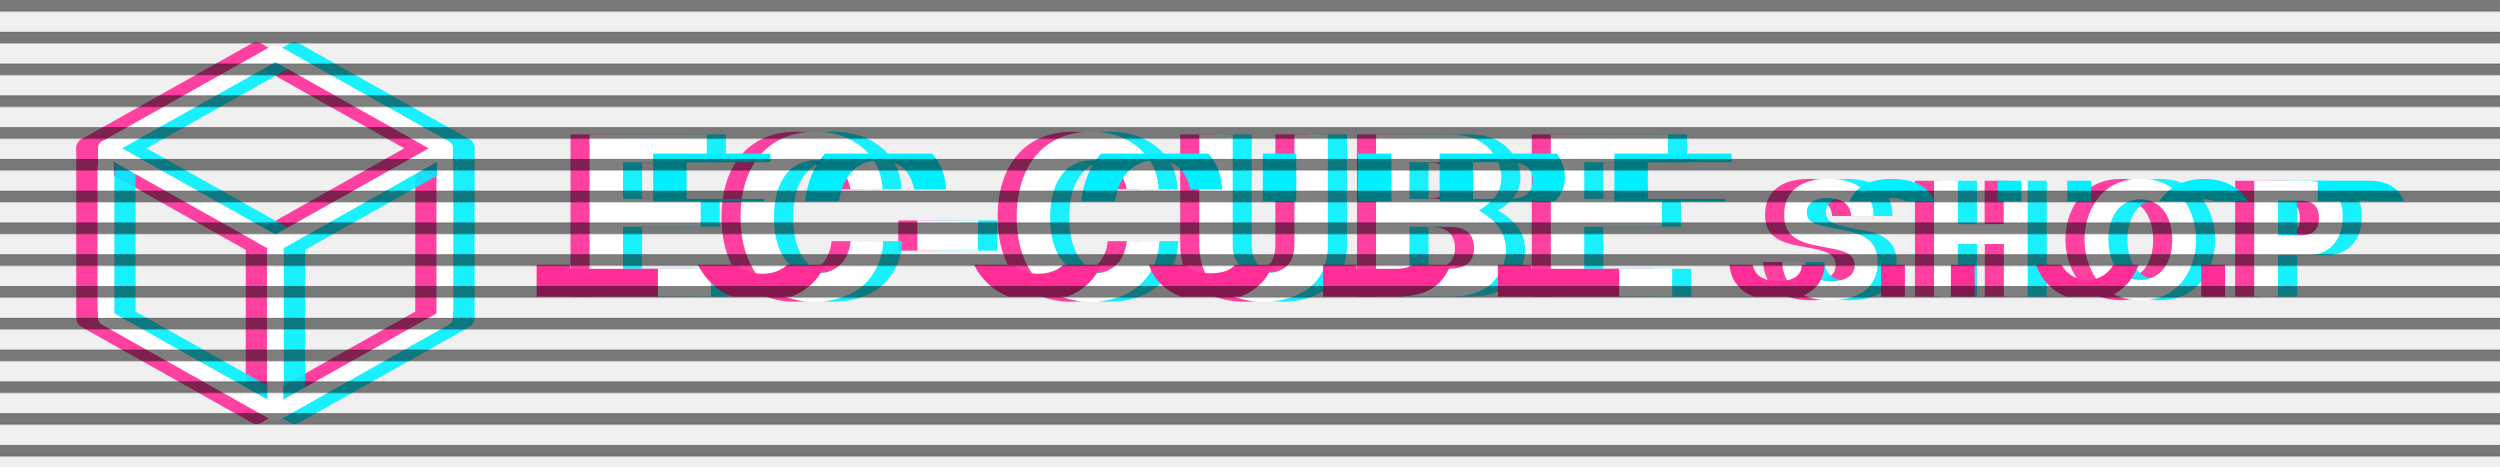
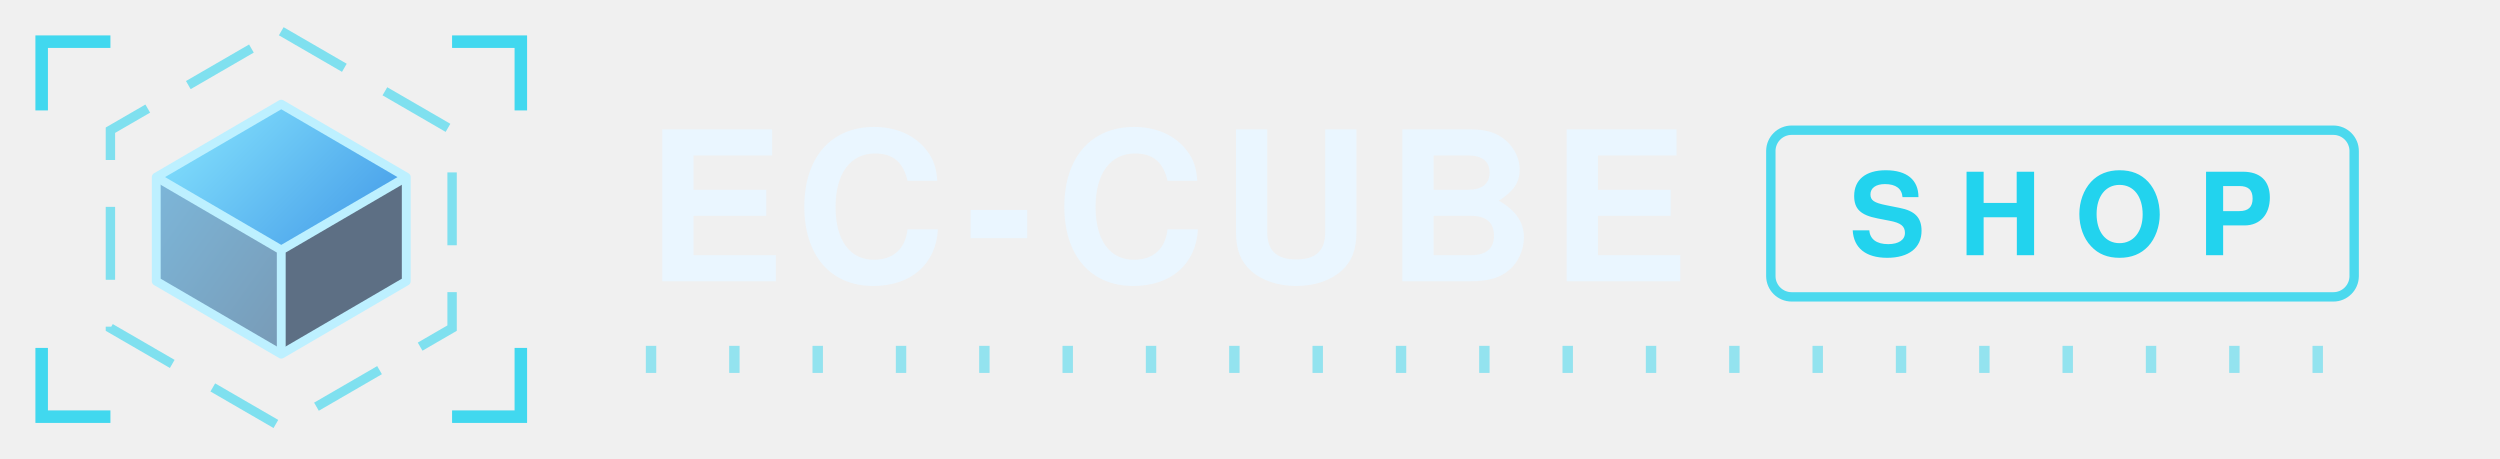
- <svg xmlns="http://www.w3.org/2000/svg" viewBox="0 0 236 44" width="236" height="44" role="img" aria-label="EC-CUBE SHOP">
+ <svg xmlns="http://www.w3.org/2000/svg" viewBox="0 0 240 44" width="240" height="44" role="img" aria-label="EC-CUBE SHOP">
  <defs>
-     <pattern id="b-scan" width="4" height="3" patternUnits="userSpaceOnUse">
-       <rect width="4" height="1.1" fill="#000000" opacity=".5" />
-     </pattern>
-     <clipPath id="b-slice">
-       <rect x="0" y="14.5" width="236" height="4.5" />
-     </clipPath>
-     <clipPath id="b-slice2">
-       <rect x="0" y="25" width="236" height="3" />
-     </clipPath>
+     <linearGradient id="f-face" x1="15" y1="10" x2="39" y2="34" gradientUnits="userSpaceOnUse">
+       <stop offset="0" stop-color="#8AE9FF" />
+       <stop offset="1" stop-color="#2B7FE0" />
+     </linearGradient>
+     <linearGradient id="f-face2" x1="15" y1="17" x2="39" y2="34" gradientUnits="userSpaceOnUse">
+       <stop offset="0" stop-color="#1E88C7" stop-opacity=".55" />
+       <stop offset="1" stop-color="#123A66" stop-opacity=".55" />
+     </linearGradient>
  </defs>
-   <g id="b-art">
-     <g fill="none" stroke-width="2" stroke-linejoin="round" stroke-linecap="round">
-       <g stroke="#FF2E97" transform="translate(-1.8 0)" opacity=".9">
-         <polygon points="26,5 42,14 42,30 26,39 10,30 10,14" />
-         <path d="M10 14 L26 23 L42 14 M26 23 L26 39" />
-       </g>
-       <g stroke="#00F0FF" transform="translate(1.8 0)" opacity=".9">
-         <polygon points="26,5 42,14 42,30 26,39 10,30 10,14" />
-         <path d="M10 14 L26 23 L42 14 M26 23 L26 39" />
-       </g>
-       <g stroke="#FFFFFF" stroke-width="1.5">
-         <polygon points="26,5 42,14 42,30 26,39 10,30 10,14" />
-         <path d="M10 14 L26 23 L42 14 M26 23 L26 39" />
-       </g>
-     </g>
-     <g font-family="'Segoe UI', 'Helvetica Neue', Helvetica, Arial, sans-serif" font-size="21" font-weight="800" letter-spacing="1.4">
-       <text x="54" y="28" fill="#FF2E97" opacity=".9" transform="translate(-1.8 0)">EC-CUBE<tspan dx="9" font-size="15" font-weight="700" letter-spacing="3.8">SHOP</tspan>
-       </text>
-       <text x="54" y="28" fill="#00F0FF" opacity=".9" transform="translate(1.8 0)">EC-CUBE<tspan dx="9" font-size="15" font-weight="700" letter-spacing="3.8">SHOP</tspan>
-       </text>
-       <text x="54" y="28" fill="#FFFFFF">EC-CUBE<tspan dx="9" font-size="15" font-weight="700" letter-spacing="3.8">SHOP</tspan>
-       </text>
-       <g clip-path="url(#b-slice)">
-         <text x="54" y="28" fill="#00F0FF" transform="translate(6 0)">EC-CUBE<tspan dx="9" font-size="15" font-weight="700" letter-spacing="3.8">SHOP</tspan>
-         </text>
-       </g>
-       <g clip-path="url(#b-slice2)">
-         <text x="54" y="28" fill="#FF2E97" transform="translate(-5 0)">EC-CUBE<tspan dx="9" font-size="15" font-weight="700" letter-spacing="3.8">SHOP</tspan>
-         </text>
-       </g>
+   <g stroke="#22D3EE" fill="none">
+     <polygon points="27,3 43.4,12.5 43.4,31.5 27,41 10.6,31.5 10.6,12.5" stroke-width=".9" stroke-dasharray="7 4.5" opacity=".55" />
+     <g stroke-width="1.2" stroke-linecap="square" opacity=".85">
+       <path d="M4 10 V4 H10" />
+       <path d="M50 10 V4 H44" />
+       <path d="M4 34 V40 H10" />
+       <path d="M50 34 V40 H44" />
    </g>
  </g>
-   <rect x="0" y="0" width="236" height="44" fill="url(#b-scan)" />
+   <g>
+     <polygon points="27,10 39,17 27,24 15,17" fill="url(#f-face)" />
+     <polygon points="15,17 27,24 27,34 15,27" fill="url(#f-face2)" />
+     <polygon points="39,17 27,24 27,34 39,27" fill="#0E2A4A" fill-opacity=".65" />
+     <g fill="none" stroke="#BDF0FF" stroke-width=".85" stroke-linejoin="round">
+       <polygon points="27,10 39,17 39,27 27,34 15,27 15,17" />
+       <path d="M15 17 L27 24 L39 17 M27 24 L27 34" />
+     </g>
+   </g>
+   <text x="62" y="27" font-family="'Segoe UI', 'Helvetica Neue', Helvetica, Arial, sans-serif" font-size="20" font-weight="700" letter-spacing="1.4" fill="#EAF6FF">EC-CUBE</text>
+   <rect x="170" y="12.5" width="56" height="16" rx="2" fill="none" stroke="#22D3EE" stroke-width=".9" opacity=".8" />
+   <text x="177.5" y="24.5" font-family="'Segoe UI', 'Helvetica Neue', Helvetica, Arial, sans-serif" font-size="11" font-weight="700" letter-spacing="3.2" fill="#22D3EE">SHOP</text>
+   <path d="M62 34.5 H226" stroke="#22D3EE" stroke-width="2.6" stroke-dasharray="1 7" opacity=".45" stroke-linecap="butt" />
</svg>
